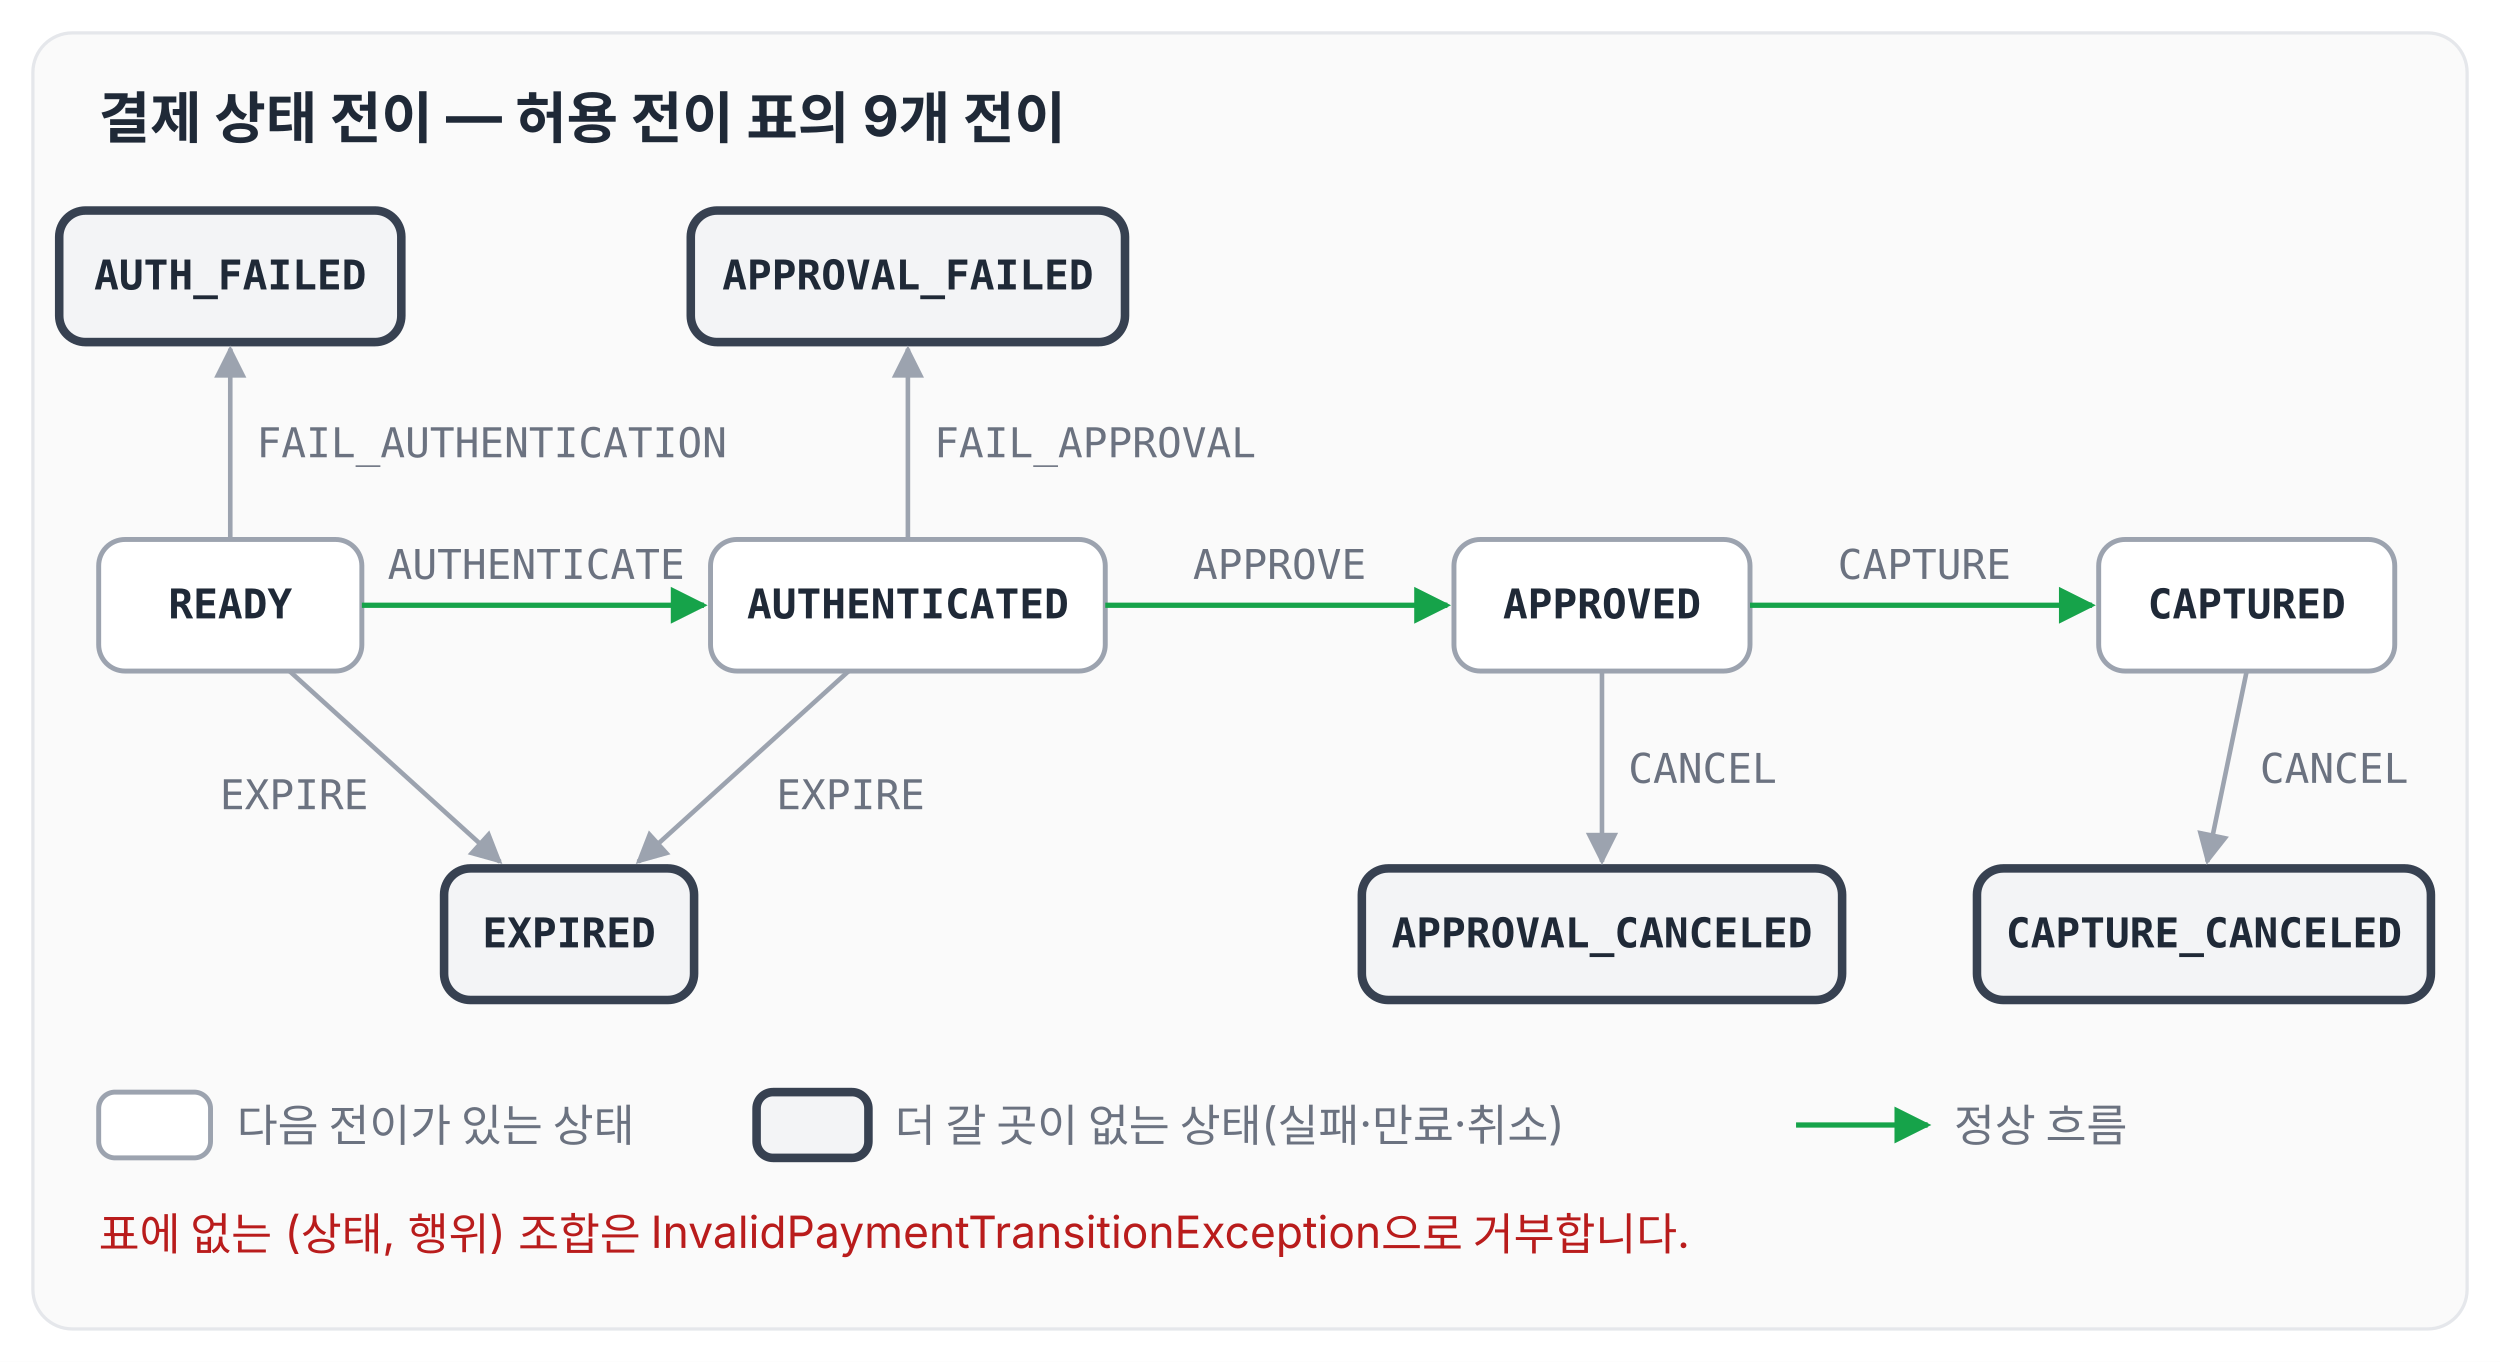
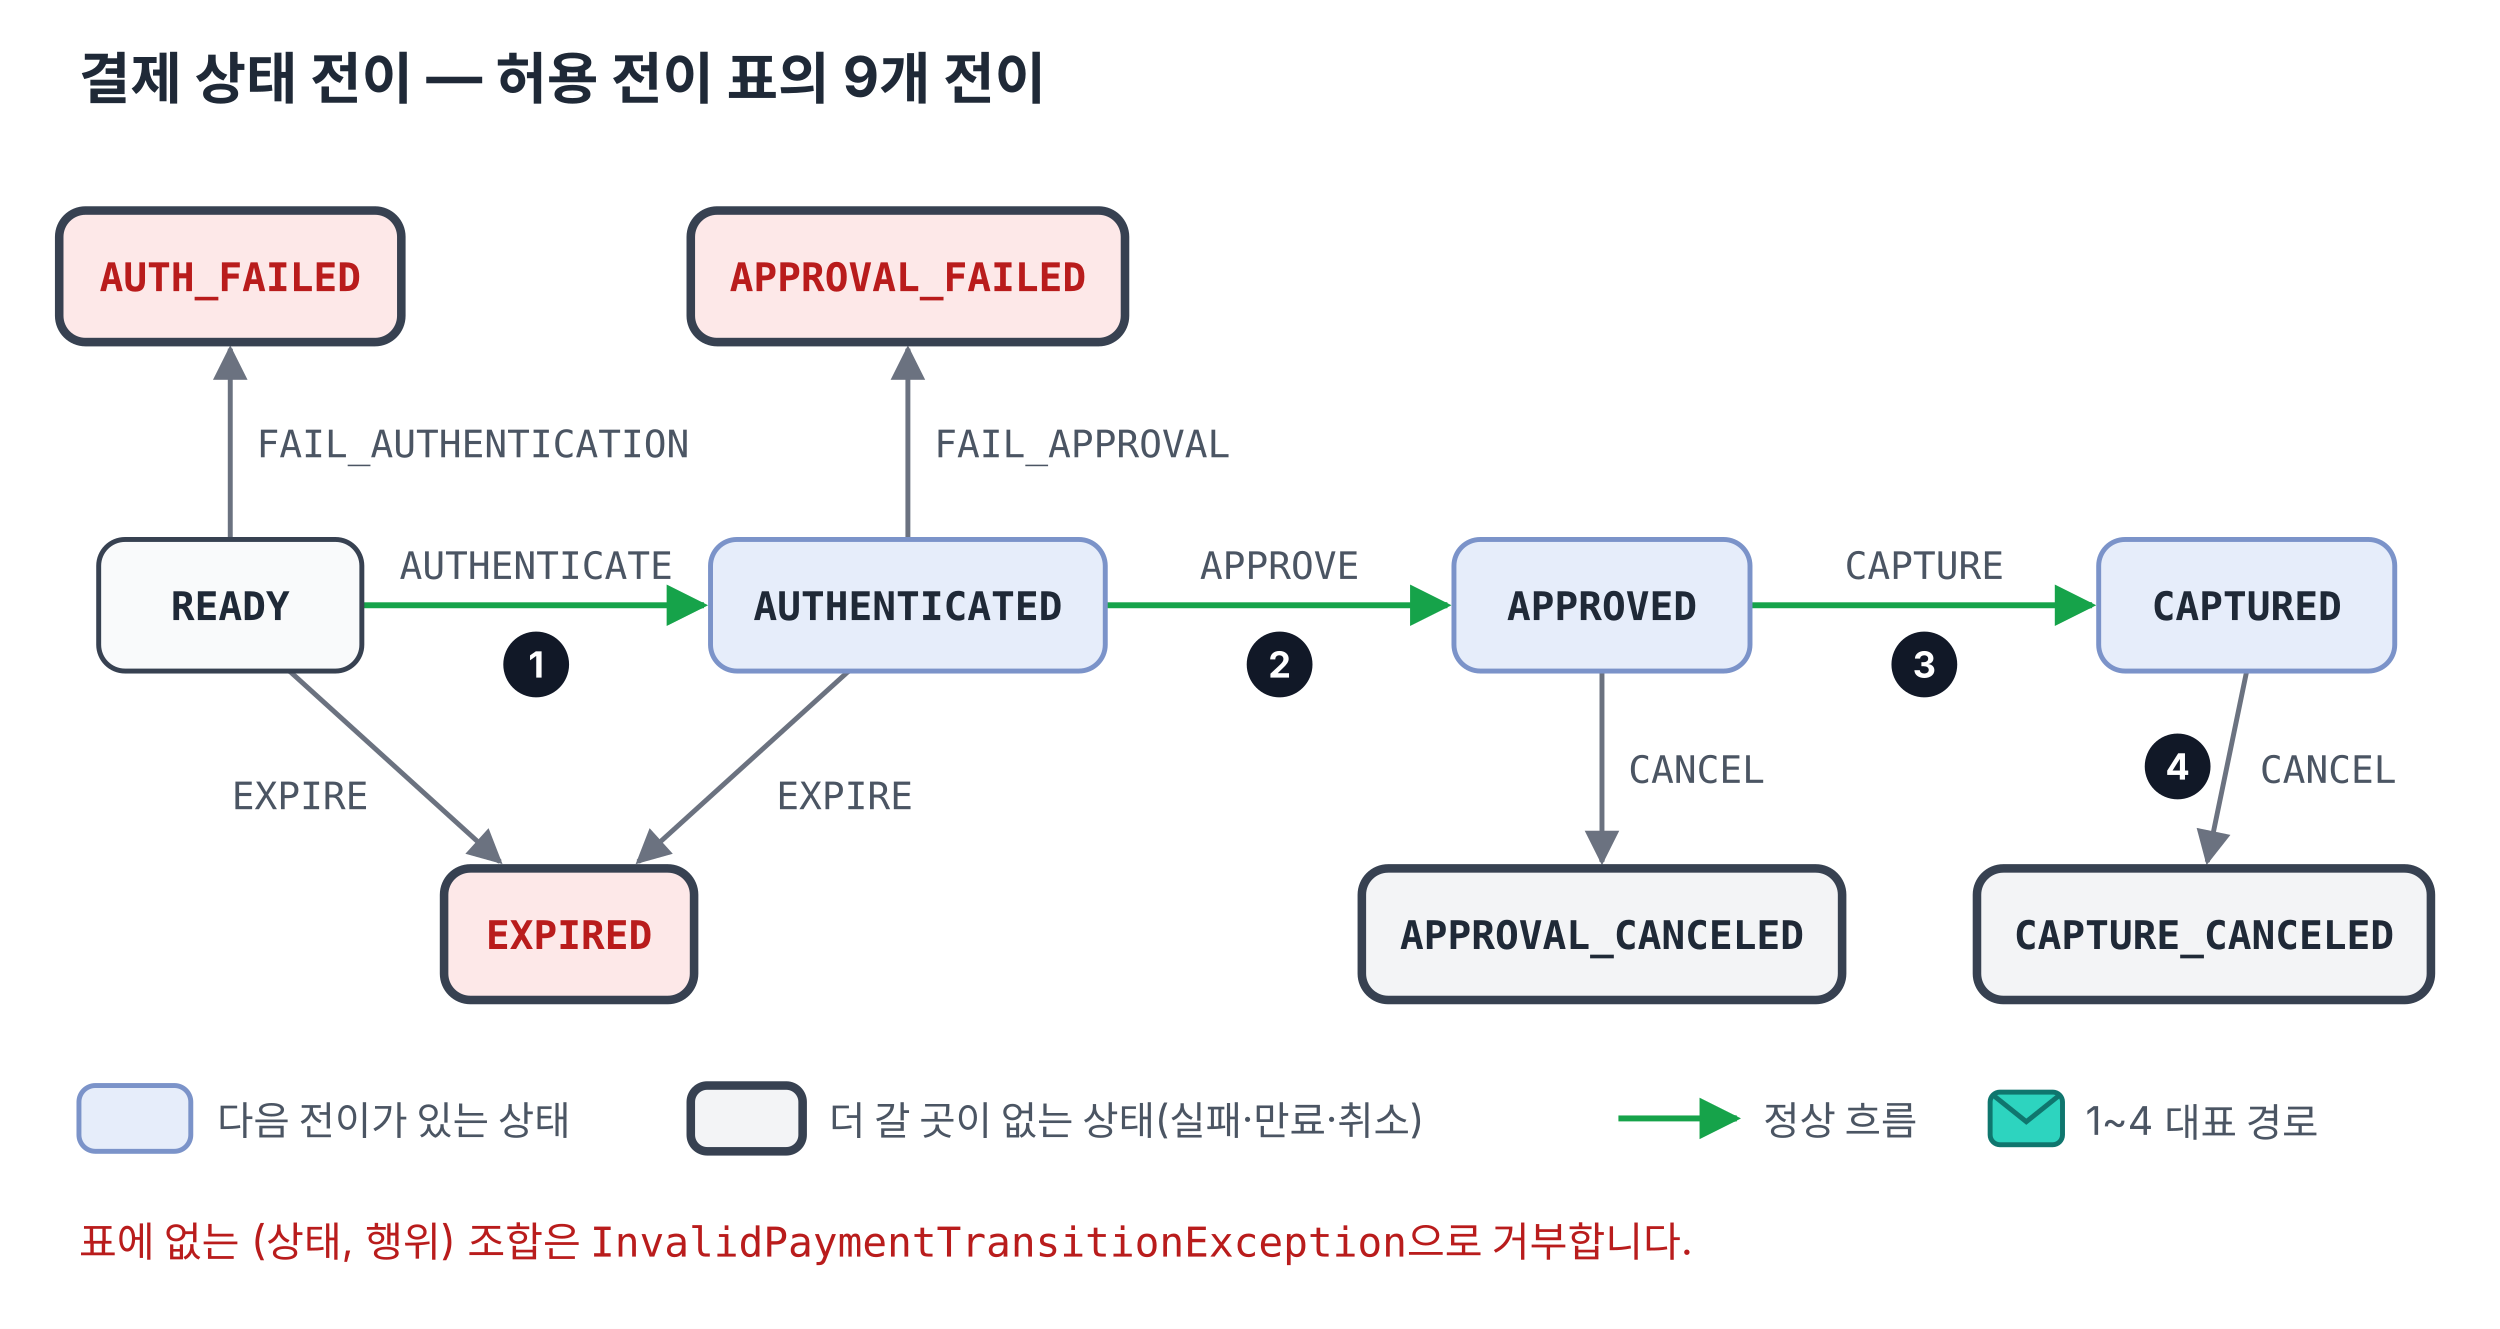
- <svg xmlns="http://www.w3.org/2000/svg" viewBox="0 0 760 414" font-family="-apple-system, 'Apple SD Gothic Neo', 'Noto Sans KR', sans-serif">
+ <svg xmlns="http://www.w3.org/2000/svg" viewBox="0 0 760 404" font-family="-apple-system, 'Apple SD Gothic Neo', 'Noto Sans KR', sans-serif">
  <style>
    .h { font-size: 17px; font-weight: 700; fill: #1f2937; }
-     .code { font-family: Menlo, Consolas, monospace; font-size: 13px; fill: #6b7280; }
-     .subc { font-family: Menlo, Consolas, monospace; font-size: 12px; fill: #6b7280; }
-     .lbl { font-family: Menlo, Consolas, monospace; font-size: 12.5px; fill: #6b7280; }
-     .step { font-size: 12px; fill: #9ca3af; }
-     .lane { font-size: 16px; font-weight: 700; fill: #1f2937; }
-     .sub { font-size: 13.5px; fill: #6b7280; }
-     .t { font-size: 14px; font-weight: 700; fill: #1f2937; }
-     .op { font-size: 14px; font-weight: 700; fill: #1f2937; font-family: Menlo, Consolas, monospace; }
-     .st { font-size: 12.5px; font-weight: 700; fill: #1f2937; font-family: Menlo, Consolas, monospace; }
-     .val { font-size: 12.5px; fill: #4b5563; }
-     .db { font-size: 14px; font-weight: 700; fill: #374151; font-family: Menlo, Consolas, monospace; }
-     .box { fill: #ffffff; stroke: #9ca3af; stroke-width: 1.5; }
-     .hold { fill: #f3f4f6; stroke: #9ca3af; stroke-width: 1.5; }
-     .term { fill: #f3f4f6; stroke: #374151; stroke-width: 2.6; }
-     .dbbox { fill: #f3f4f6; stroke: #d1d5db; stroke-width: 1.2; }
-     .track { fill: #ffffff; stroke: #eceef1; }
-     .axis { stroke: #c4c8ce; stroke-width: 1.2; }
-     .flow { stroke: #9ca3af; stroke-width: 1.4; fill: none; }
-     .wait { fill: #ffffff; stroke: #9ca3af; stroke-width: 1.2; stroke-dasharray: 5 4; }
-     .waitt { font-size: 12.5px; fill: #6b7280; }
-     .ok { fill: #dcfce7; stroke: #16a34a; stroke-width: 1.5; }
-     .okt { font-size: 14px; font-weight: 700; fill: #15803d; }
-     .okc { font-size: 14px; font-weight: 700; fill: #15803d; font-family: Menlo, Consolas, monospace; }
-     .bad { fill: #fee2e2; stroke: #dc2626; stroke-width: 1.5; }
-     .badt { font-size: 14px; font-weight: 700; fill: #b91c1c; }
-     .badc { font-size: 14px; font-weight: 700; fill: #b91c1c; font-family: Menlo, Consolas, monospace; }
-     .note { font-size: 13.5px; fill: #b91c1c; }
+     .t { font-size: 14.5px; font-weight: 700; fill: #1f2937; }
+     .t13 { font-size: 13.5px; font-weight: 700; fill: #1f2937; }
+     .s { font-size: 12px; fill: #4b5563; }
+     .m { font-family: Menlo, Consolas, monospace; }
+     .lbl { font-size: 12px; fill: #4b5563; }
+     .step { font-size: 12.5px; font-weight: 700; fill: #374151; }
+     .lane { font-size: 15px; font-weight: 700; fill: #1f2937; }
+     .tab { font-size: 12.5px; font-weight: 700; fill: #ffffff; letter-spacing: 0.5px; }
+     .num { font-size: 12px; font-weight: 700; fill: #ffffff; }
+     .badt { font-size: 13px; font-weight: 700; fill: #b91c1c; }
+     .bads { font-size: 11.5px; fill: #b91c1c; }
+     .okt { font-size: 13px; font-weight: 700; fill: #15803d; }
+     .oks { font-size: 11.5px; fill: #15803d; }
+     .note { font-size: 12.5px; fill: #b91c1c; }
    .gnote { font-size: 12.5px; fill: #15803d; }
+     .mute { font-size: 12px; fill: #6b7280; }
+     .o { stroke: #1f2937; stroke-width: 1.5; stroke-linejoin: round; stroke-linecap: round; }
+     .spine { stroke: #1f2937; stroke-width: 1.5; fill: none; }
+     .run { stroke-dasharray: 5 4; animation: run 0.9s linear infinite; }
+     @keyframes run { to { stroke-dashoffset: -18; } }
+     @media (prefers-reduced-motion: reduce) { .run { animation: none; } .anim { display: none; } }
  </style>
  <defs>
-     <marker id="ar" viewBox="0 0 10 10" refX="9" refY="5" markerWidth="7" markerHeight="7" orient="auto">
-       <path d="M0,0 L10,5 L0,10 z" fill="#9ca3af" />
+     <marker id="ak" viewBox="0 0 10 10" refX="9" refY="5" markerWidth="7" markerHeight="7" orient="auto">
+       <path d="M0,0 L10,5 L0,10 z" fill="#1f2937" />
+     </marker>
+     <marker id="ag" viewBox="0 0 10 10" refX="9" refY="5" markerWidth="7" markerHeight="7" orient="auto">
+       <path d="M0,0 L10,5 L0,10 z" fill="#6b7280" />
    </marker>
    <marker id="agr" viewBox="0 0 10 10" refX="9" refY="5" markerWidth="7" markerHeight="7" orient="auto">
      <path d="M0,0 L10,5 L0,10 z" fill="#16a34a" />
    </marker>
    <marker id="arr" viewBox="0 0 10 10" refX="9" refY="5" markerWidth="7" markerHeight="7" orient="auto">
      <path d="M0,0 L10,5 L0,10 z" fill="#dc2626" />
    </marker>
+     <marker id="aor" viewBox="0 0 10 10" refX="9" refY="5" markerWidth="7" markerHeight="7" orient="auto">
+       <path d="M0,0 L10,5 L0,10 z" fill="#c2410c" />
+     </marker>
+     <g id="pkt">
+       <rect x="-11" y="-8" width="22" height="16" rx="3" fill="#2dd4bf" stroke="#0f766e" stroke-width="1.5" />
+       <path d="M-10,-7 L0,1 L10,-7" fill="none" stroke="#0f766e" stroke-width="1.5" />
+     </g>
+     <g id="xmark">
+       <circle r="9" fill="#ef4444" />
+       <path d="M-4,-4 L4,4 M4,-4 L-4,4" stroke="#fff" stroke-width="2" stroke-linecap="round" />
+     </g>
+     <g id="vmark">
+       <circle r="9" fill="#22c55e" />
+       <path d="M-4.5,0 L-1.5,3.5 L4.5,-3.5" fill="none" stroke="#fff" stroke-width="2" stroke-linecap="round" stroke-linejoin="round" />
+     </g>
  </defs>
-   <rect width="760" height="414" fill="#ffffff" />
-   <rect x="10" y="10" width="740" height="394" rx="12" fill="#fafafa" stroke="#e5e7eb" />
-   <text x="30" y="42" class="h">결제 상태 전이 — 허용 전이 표의 9개 전이</text>
-   <rect x="18" y="64" width="104" height="40" rx="8" class="term" />
-   <text x="70" y="88" class="st" text-anchor="middle">AUTH_FAILED</text>
-   <rect x="210" y="64" width="132" height="40" rx="8" class="term" />
-   <text x="276" y="88" class="st" text-anchor="middle">APPROVAL_FAILED</text>
-   <rect x="30" y="164" width="80" height="40" rx="8" class="box" />
-   <text x="70" y="188" class="st" text-anchor="middle">READY</text>
-   <rect x="216" y="164" width="120" height="40" rx="8" class="box" />
-   <text x="276" y="188" class="st" text-anchor="middle">AUTHENTICATED</text>
-   <rect x="442" y="164" width="90" height="40" rx="8" class="box" />
-   <text x="487" y="188" class="st" text-anchor="middle">APPROVED</text>
-   <rect x="638" y="164" width="90" height="40" rx="8" class="box" />
-   <text x="683" y="188" class="st" text-anchor="middle">CAPTURED</text>
-   <line x1="110" y1="184" x2="214" y2="184" stroke="#16a34a" stroke-width="1.6" marker-end="url(#agr)" />
-   <text x="163" y="176" class="lbl" text-anchor="middle">AUTHENTICATE</text>
-   <line x1="336" y1="184" x2="440" y2="184" stroke="#16a34a" stroke-width="1.6" marker-end="url(#agr)" />
-   <text x="389" y="176" class="lbl" text-anchor="middle">APPROVE</text>
-   <line x1="532" y1="184" x2="636" y2="184" stroke="#16a34a" stroke-width="1.6" marker-end="url(#agr)" />
-   <text x="585" y="176" class="lbl" text-anchor="middle">CAPTURE</text>
-   <line x1="70" y1="164" x2="70" y2="106" class="flow" marker-end="url(#ar)" />
-   <text x="78" y="139" class="lbl">FAIL_AUTHENTICATION</text>
-   <line x1="276" y1="164" x2="276" y2="106" class="flow" marker-end="url(#ar)" />
-   <text x="284" y="139" class="lbl">FAIL_APPROVAL</text>
-   <rect x="135" y="264" width="76" height="40" rx="8" class="term" />
-   <text x="173" y="288" class="st" text-anchor="middle">EXPIRED</text>
-   <line x1="88" y1="204" x2="152" y2="262" class="flow" marker-end="url(#ar)" />
-   <line x1="258" y1="204" x2="194" y2="262" class="flow" marker-end="url(#ar)" />
-   <text x="112" y="246" class="lbl" text-anchor="end">EXPIRE</text>
-   <text x="236" y="246" class="lbl">EXPIRE</text>
-   <rect x="414" y="264" width="146" height="40" rx="8" class="term" />
-   <text x="487" y="288" class="st" text-anchor="middle">APPROVAL_CANCELED</text>
-   <rect x="601" y="264" width="138" height="40" rx="8" class="term" />
-   <text x="670" y="288" class="st" text-anchor="middle">CAPTURE_CANCELED</text>
-   <line x1="487" y1="204" x2="487" y2="262" class="flow" marker-end="url(#ar)" />
-   <text x="495" y="238" class="lbl">CANCEL</text>
-   <line x1="683" y1="204" x2="671" y2="262" class="flow" marker-end="url(#ar)" />
-   <text x="687" y="238" class="lbl">CANCEL</text>
-   <rect x="30" y="332" width="34" height="20" rx="5" class="box" />
-   <text x="72" y="347" class="sub">다음 전이가 있는 상태</text>
-   <rect x="230" y="332" width="34" height="20" rx="5" class="term" />
-   <text x="272" y="347" class="sub">더 갈 곳이 없는 상태(실패·만료·취소)</text>
-   <line x1="546" y1="342" x2="586" y2="342" stroke="#16a34a" stroke-width="1.6" marker-end="url(#agr)" />
-   <text x="594" y="347" class="sub">정상 흐름</text>
-   <text x="30" y="380" class="note">표에 없는 (상태, 행위) 조합은 InvalidPaymentTransitionException으로 거부합니다.</text>
+   <rect width="760" height="404" fill="#ffffff" />
+   <text x="24" y="30" class="h">결제 상태 전이 — 허용 전이 표의 9개 전이</text>
+   <line x1="110" y1="184" x2="214" y2="184" stroke="#16a34a" stroke-width="1.8" marker-end="url(#agr)" />
+   <line x1="336" y1="184" x2="440" y2="184" stroke="#16a34a" stroke-width="1.8" marker-end="url(#agr)" />
+   <line x1="532" y1="184" x2="636" y2="184" stroke="#16a34a" stroke-width="1.8" marker-end="url(#agr)" />
+   <line x1="683" y1="204" x2="671" y2="262" stroke="#6b7280" stroke-width="1.5" marker-end="url(#ag)" />
+   <line x1="70" y1="164" x2="70" y2="106" stroke="#6b7280" stroke-width="1.5" marker-end="url(#ag)" />
+   <line x1="276" y1="164" x2="276" y2="106" stroke="#6b7280" stroke-width="1.5" marker-end="url(#ag)" />
+   <line x1="88" y1="204" x2="152" y2="262" stroke="#6b7280" stroke-width="1.5" marker-end="url(#ag)" />
+   <line x1="258" y1="204" x2="194" y2="262" stroke="#6b7280" stroke-width="1.5" marker-end="url(#ag)" />
+   <line x1="487" y1="204" x2="487" y2="262" stroke="#6b7280" stroke-width="1.5" marker-end="url(#ag)" />
+   <text x="163" y="176" class="s m" text-anchor="middle" style="font-size: 11.5px">AUTHENTICATE</text>
+   <text x="389" y="176" class="s m" text-anchor="middle" style="font-size: 11.5px">APPROVE</text>
+   <text x="585" y="176" class="s m" text-anchor="middle" style="font-size: 11.5px">CAPTURE</text>
+   <text x="78" y="139" class="s m" style="font-size: 11.5px">FAIL_AUTHENTICATION</text>
+   <text x="284" y="139" class="s m" style="font-size: 11.5px">FAIL_APPROVAL</text>
+   <text x="112" y="246" class="s m" text-anchor="end" style="font-size: 11.5px">EXPIRE</text>
+   <text x="236" y="246" class="s m" style="font-size: 11.5px">EXPIRE</text>
+   <text x="495" y="238" class="s m" style="font-size: 11.5px">CANCEL</text>
+   <text x="687" y="238" class="s m" style="font-size: 11.5px">CANCEL</text>
+   <circle cx="163" cy="202" r="10" fill="#111827" />
+   <text x="163" y="206" class="num" text-anchor="middle" style="font-size: 11px">1</text>
+   <circle cx="389" cy="202" r="10" fill="#111827" />
+   <text x="389" y="206" class="num" text-anchor="middle" style="font-size: 11px">2</text>
+   <circle cx="585" cy="202" r="10" fill="#111827" />
+   <text x="585" y="206" class="num" text-anchor="middle" style="font-size: 11px">3</text>
+   <circle cx="662" cy="233" r="10" fill="#111827" />
+   <text x="662" y="237" class="num" text-anchor="middle" style="font-size: 11px">4</text>
+   <rect x="18" y="64" width="104" height="40" rx="8" fill="#fde8e8" stroke="#374151" stroke-width="2.6" />
+   <text x="70.0" y="88.5" class="badt m" text-anchor="middle" style="font-size: 12px">AUTH_FAILED</text>
+   <rect x="210" y="64" width="132" height="40" rx="8" fill="#fde8e8" stroke="#374151" stroke-width="2.6" />
+   <text x="276.0" y="88.5" class="badt m" text-anchor="middle" style="font-size: 12px">APPROVAL_FAILED</text>
+   <rect x="30" y="164" width="80" height="40" rx="8" fill="#f9fafb" stroke="#374151" stroke-width="1.5" />
+   <rect x="27" y="161" width="86" height="46" rx="10" fill="none" stroke="#2563eb" stroke-width="3.5" opacity="0" class="anim">
+     <animate attributeName="opacity" dur="8s" repeatCount="indefinite" values="0;0;1;1;0;0" keyTimes="0;0.03;0.04;0.09;0.1;1" />
+   </rect>
+   <text x="70.0" y="188.5" class="t m" text-anchor="middle" style="font-size: 12px">READY</text>
+   <rect x="216" y="164" width="120" height="40" rx="8" fill="#e6edfa" stroke="#7b93c9" stroke-width="1.5" />
+   <rect x="213" y="161" width="126" height="46" rx="10" fill="none" stroke="#2563eb" stroke-width="3.5" opacity="0" class="anim">
+     <animate attributeName="opacity" dur="8s" repeatCount="indefinite" values="0;0;1;1;0;0" keyTimes="0;0.267;0.277;0.327;0.337;1" />
+   </rect>
+   <text x="276.0" y="188.5" class="t m" text-anchor="middle" style="font-size: 12px">AUTHENTICATED</text>
+   <rect x="442" y="164" width="90" height="40" rx="8" fill="#e6edfa" stroke="#7b93c9" stroke-width="1.5" />
+   <rect x="439" y="161" width="96" height="46" rx="10" fill="none" stroke="#2563eb" stroke-width="3.5" opacity="0" class="anim">
+     <animate attributeName="opacity" dur="8s" repeatCount="indefinite" values="0;0;1;1;0;0" keyTimes="0;0.509;0.519;0.569;0.579;1" />
+   </rect>
+   <text x="487.0" y="188.5" class="t m" text-anchor="middle" style="font-size: 12px">APPROVED</text>
+   <rect x="638" y="164" width="90" height="40" rx="8" fill="#e6edfa" stroke="#7b93c9" stroke-width="1.5" />
+   <rect x="635" y="161" width="96" height="46" rx="10" fill="none" stroke="#2563eb" stroke-width="3.5" opacity="0" class="anim">
+     <animate attributeName="opacity" dur="8s" repeatCount="indefinite" values="0;0;1;1;0;0" keyTimes="0;0.734;0.744;0.794;0.804;1" />
+   </rect>
+   <text x="683.0" y="188.5" class="t m" text-anchor="middle" style="font-size: 12px">CAPTURED</text>
+   <rect x="135" y="264" width="76" height="40" rx="8" fill="#fde8e8" stroke="#374151" stroke-width="2.6" />
+   <text x="173.0" y="288.5" class="badt m" text-anchor="middle" style="font-size: 12px">EXPIRED</text>
+   <rect x="414" y="264" width="146" height="40" rx="8" fill="#f3f4f6" stroke="#374151" stroke-width="2.6" />
+   <text x="487.0" y="288.5" class="t m" text-anchor="middle" style="font-size: 12px">APPROVAL_CANCELED</text>
+   <rect x="601" y="264" width="138" height="40" rx="8" fill="#f3f4f6" stroke="#374151" stroke-width="2.6" />
+   <rect x="598" y="261" width="144" height="46" rx="10" fill="none" stroke="#2563eb" stroke-width="3.5" opacity="0" class="anim">
+     <animate attributeName="opacity" dur="8s" repeatCount="indefinite" values="0;0;1;1;0;0" keyTimes="0;0.85;0.86;0.91;0.92;1" />
+   </rect>
+   <text x="670.0" y="288.5" class="t m" text-anchor="middle" style="font-size: 12px">CAPTURE_CANCELED</text>
+   <rect x="24" y="330" width="34" height="20" rx="5" fill="#e6edfa" stroke="#7b93c9" stroke-width="1.5" />
+   <text x="66" y="345" class="s">다음 전이가 있는 상태</text>
+   <rect x="210" y="330" width="34" height="20" rx="5" fill="#f3f4f6" stroke="#374151" stroke-width="2.6" />
+   <text x="252" y="345" class="s">더 갈 곳이 없는 상태(실패·만료·취소)</text>
+   <line x1="492" y1="340" x2="528" y2="340" stroke="#16a34a" stroke-width="1.8" marker-end="url(#agr)" />
+   <text x="536" y="345" class="s">정상 흐름</text>
+   <use href="#pkt" x="616" y="340" />
+   <text x="634" y="345" class="s">1~4 대표 경로</text>
+   <text x="24" y="382" class="note">표에 없는 (상태, 행위) 조합은 <tspan font-family="Menlo, Consolas, monospace">InvalidPaymentTransitionException</tspan>으로 거부합니다.</text>
+   <g class="anim" opacity="0">
+     <use href="#pkt" />
+     <animateMotion dur="8s" repeatCount="indefinite" calcMode="linear" path="M70,184 H683 L671,284" keyPoints="0;0;0;0.289;0.584;0.859;1;1;1" keyTimes="0;0.04;0.04;0.277;0.519;0.744;0.86;0.86;1" />
+     <animate attributeName="opacity" dur="8s" repeatCount="indefinite" values="0;1;1;0;0" keyTimes="0;0.04;0.86;0.875;1" />
+   </g>
</svg>
